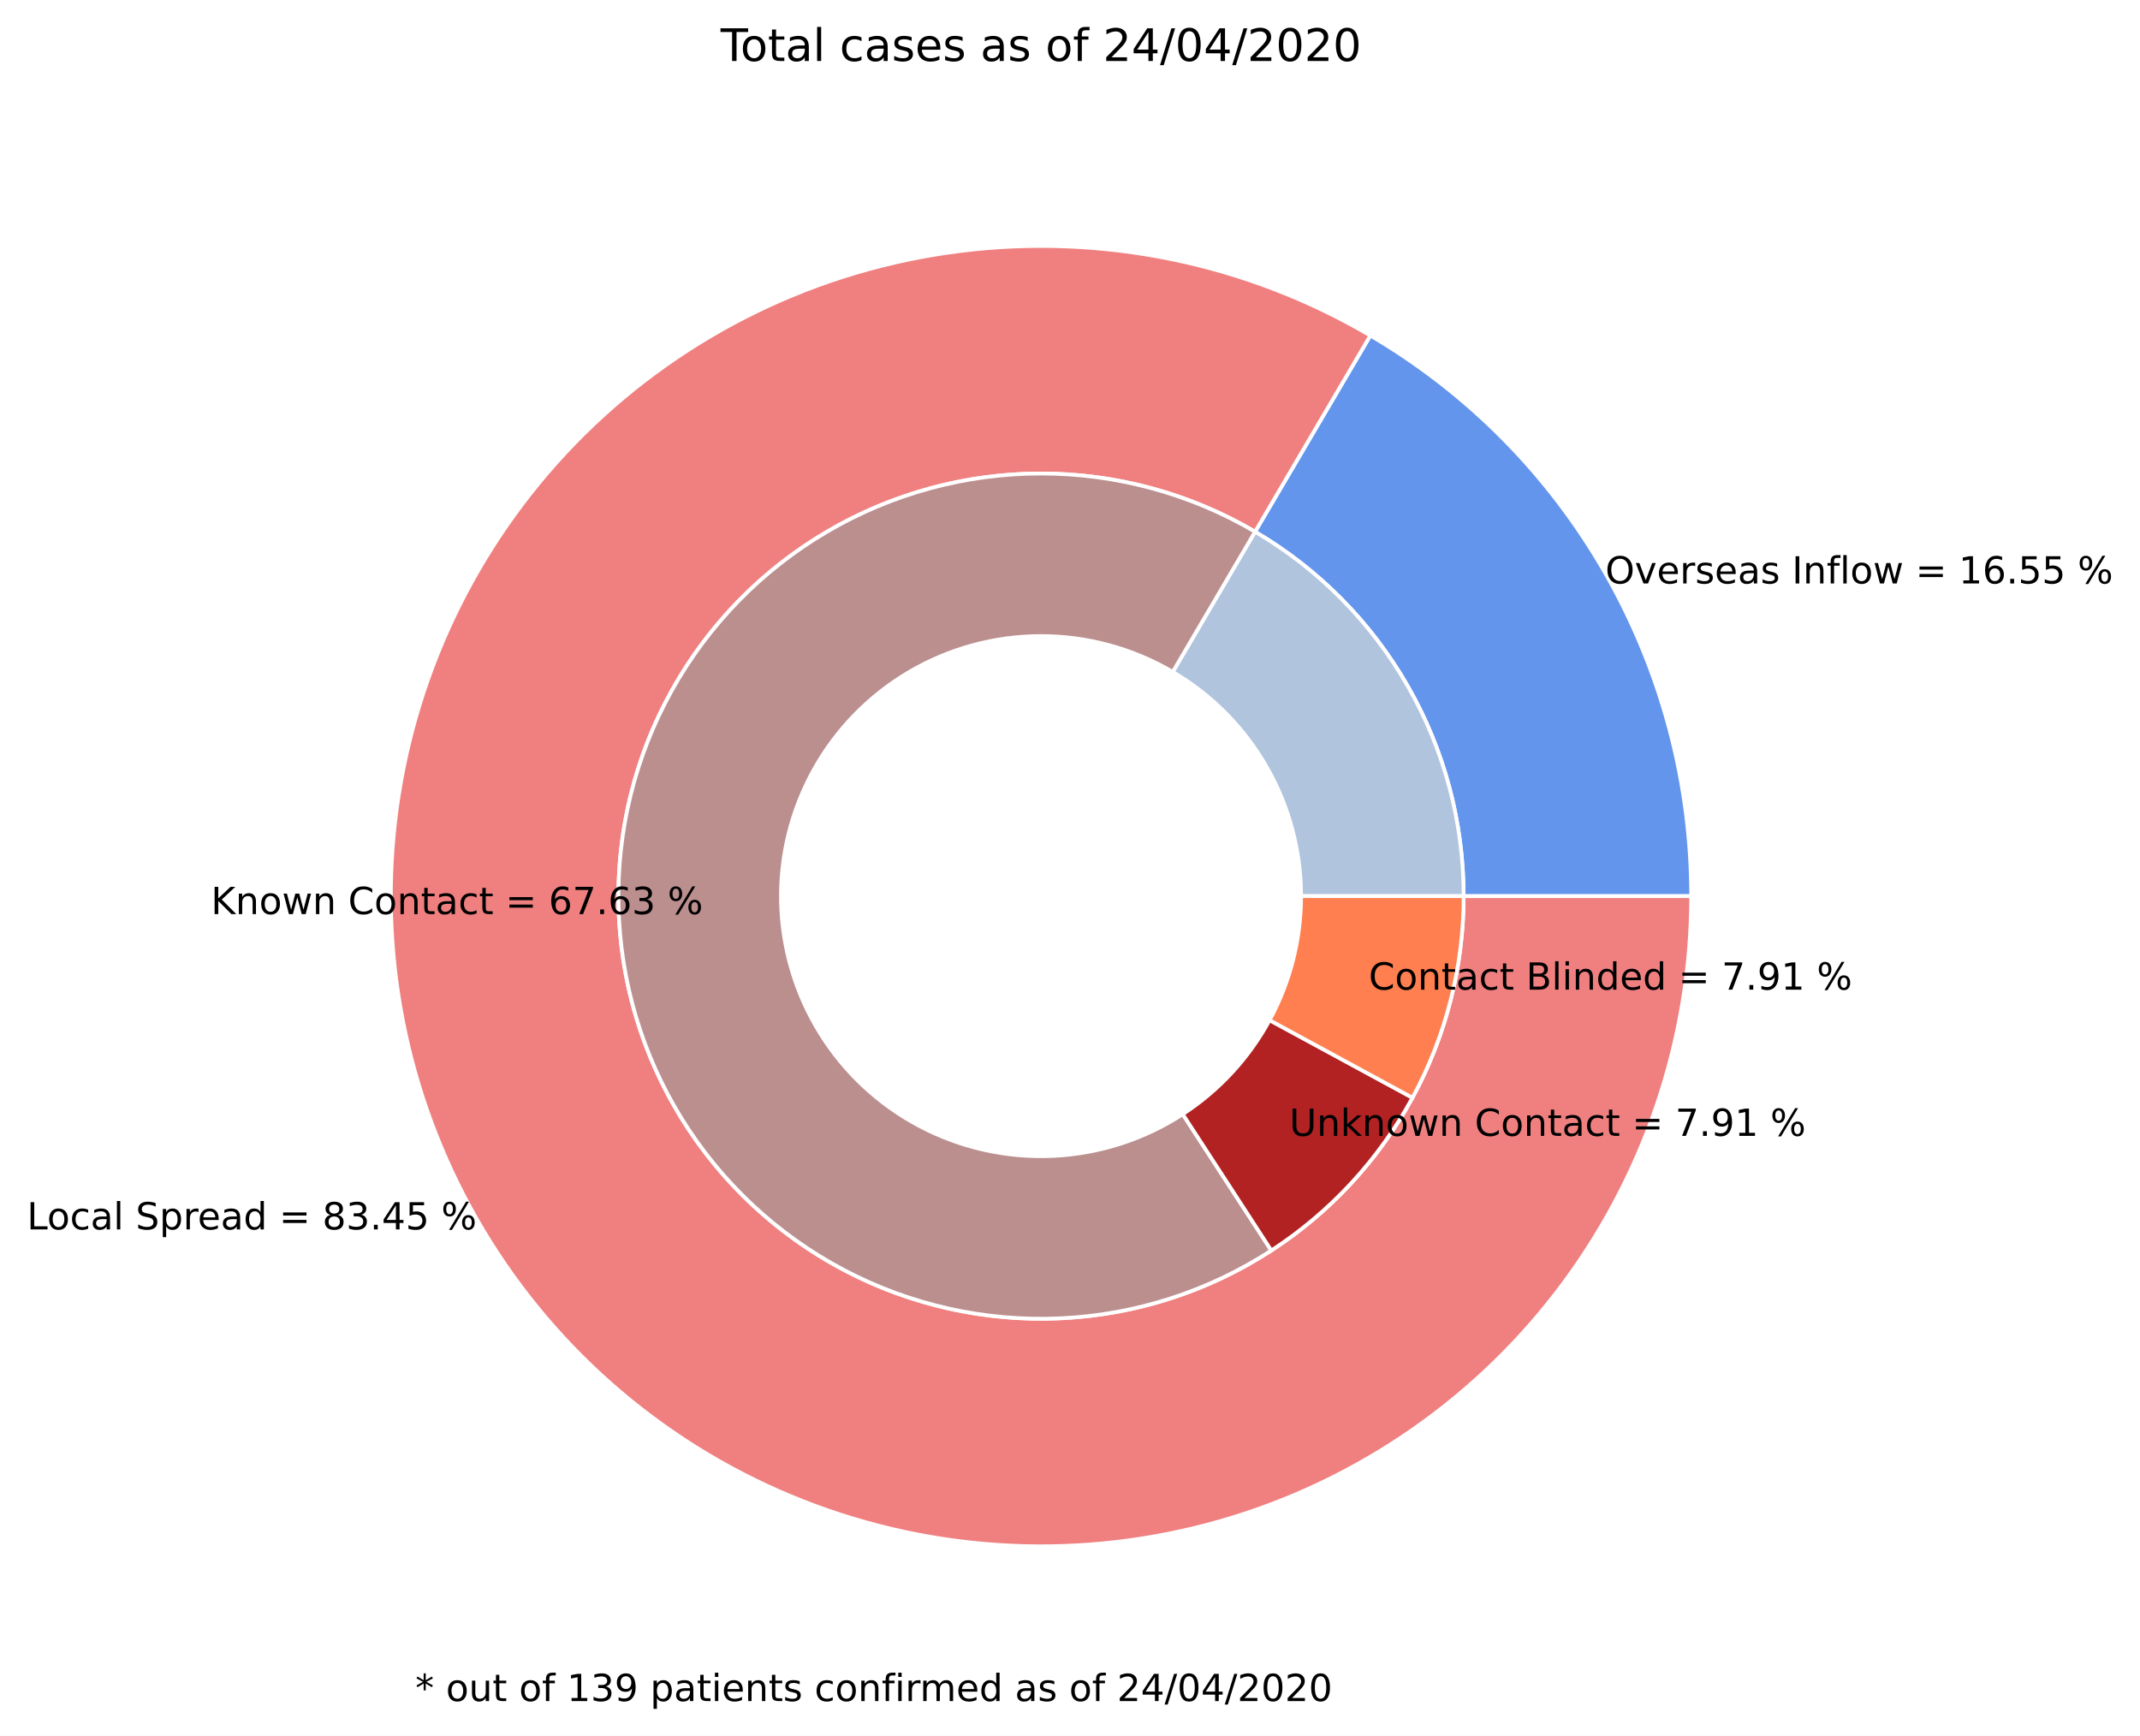
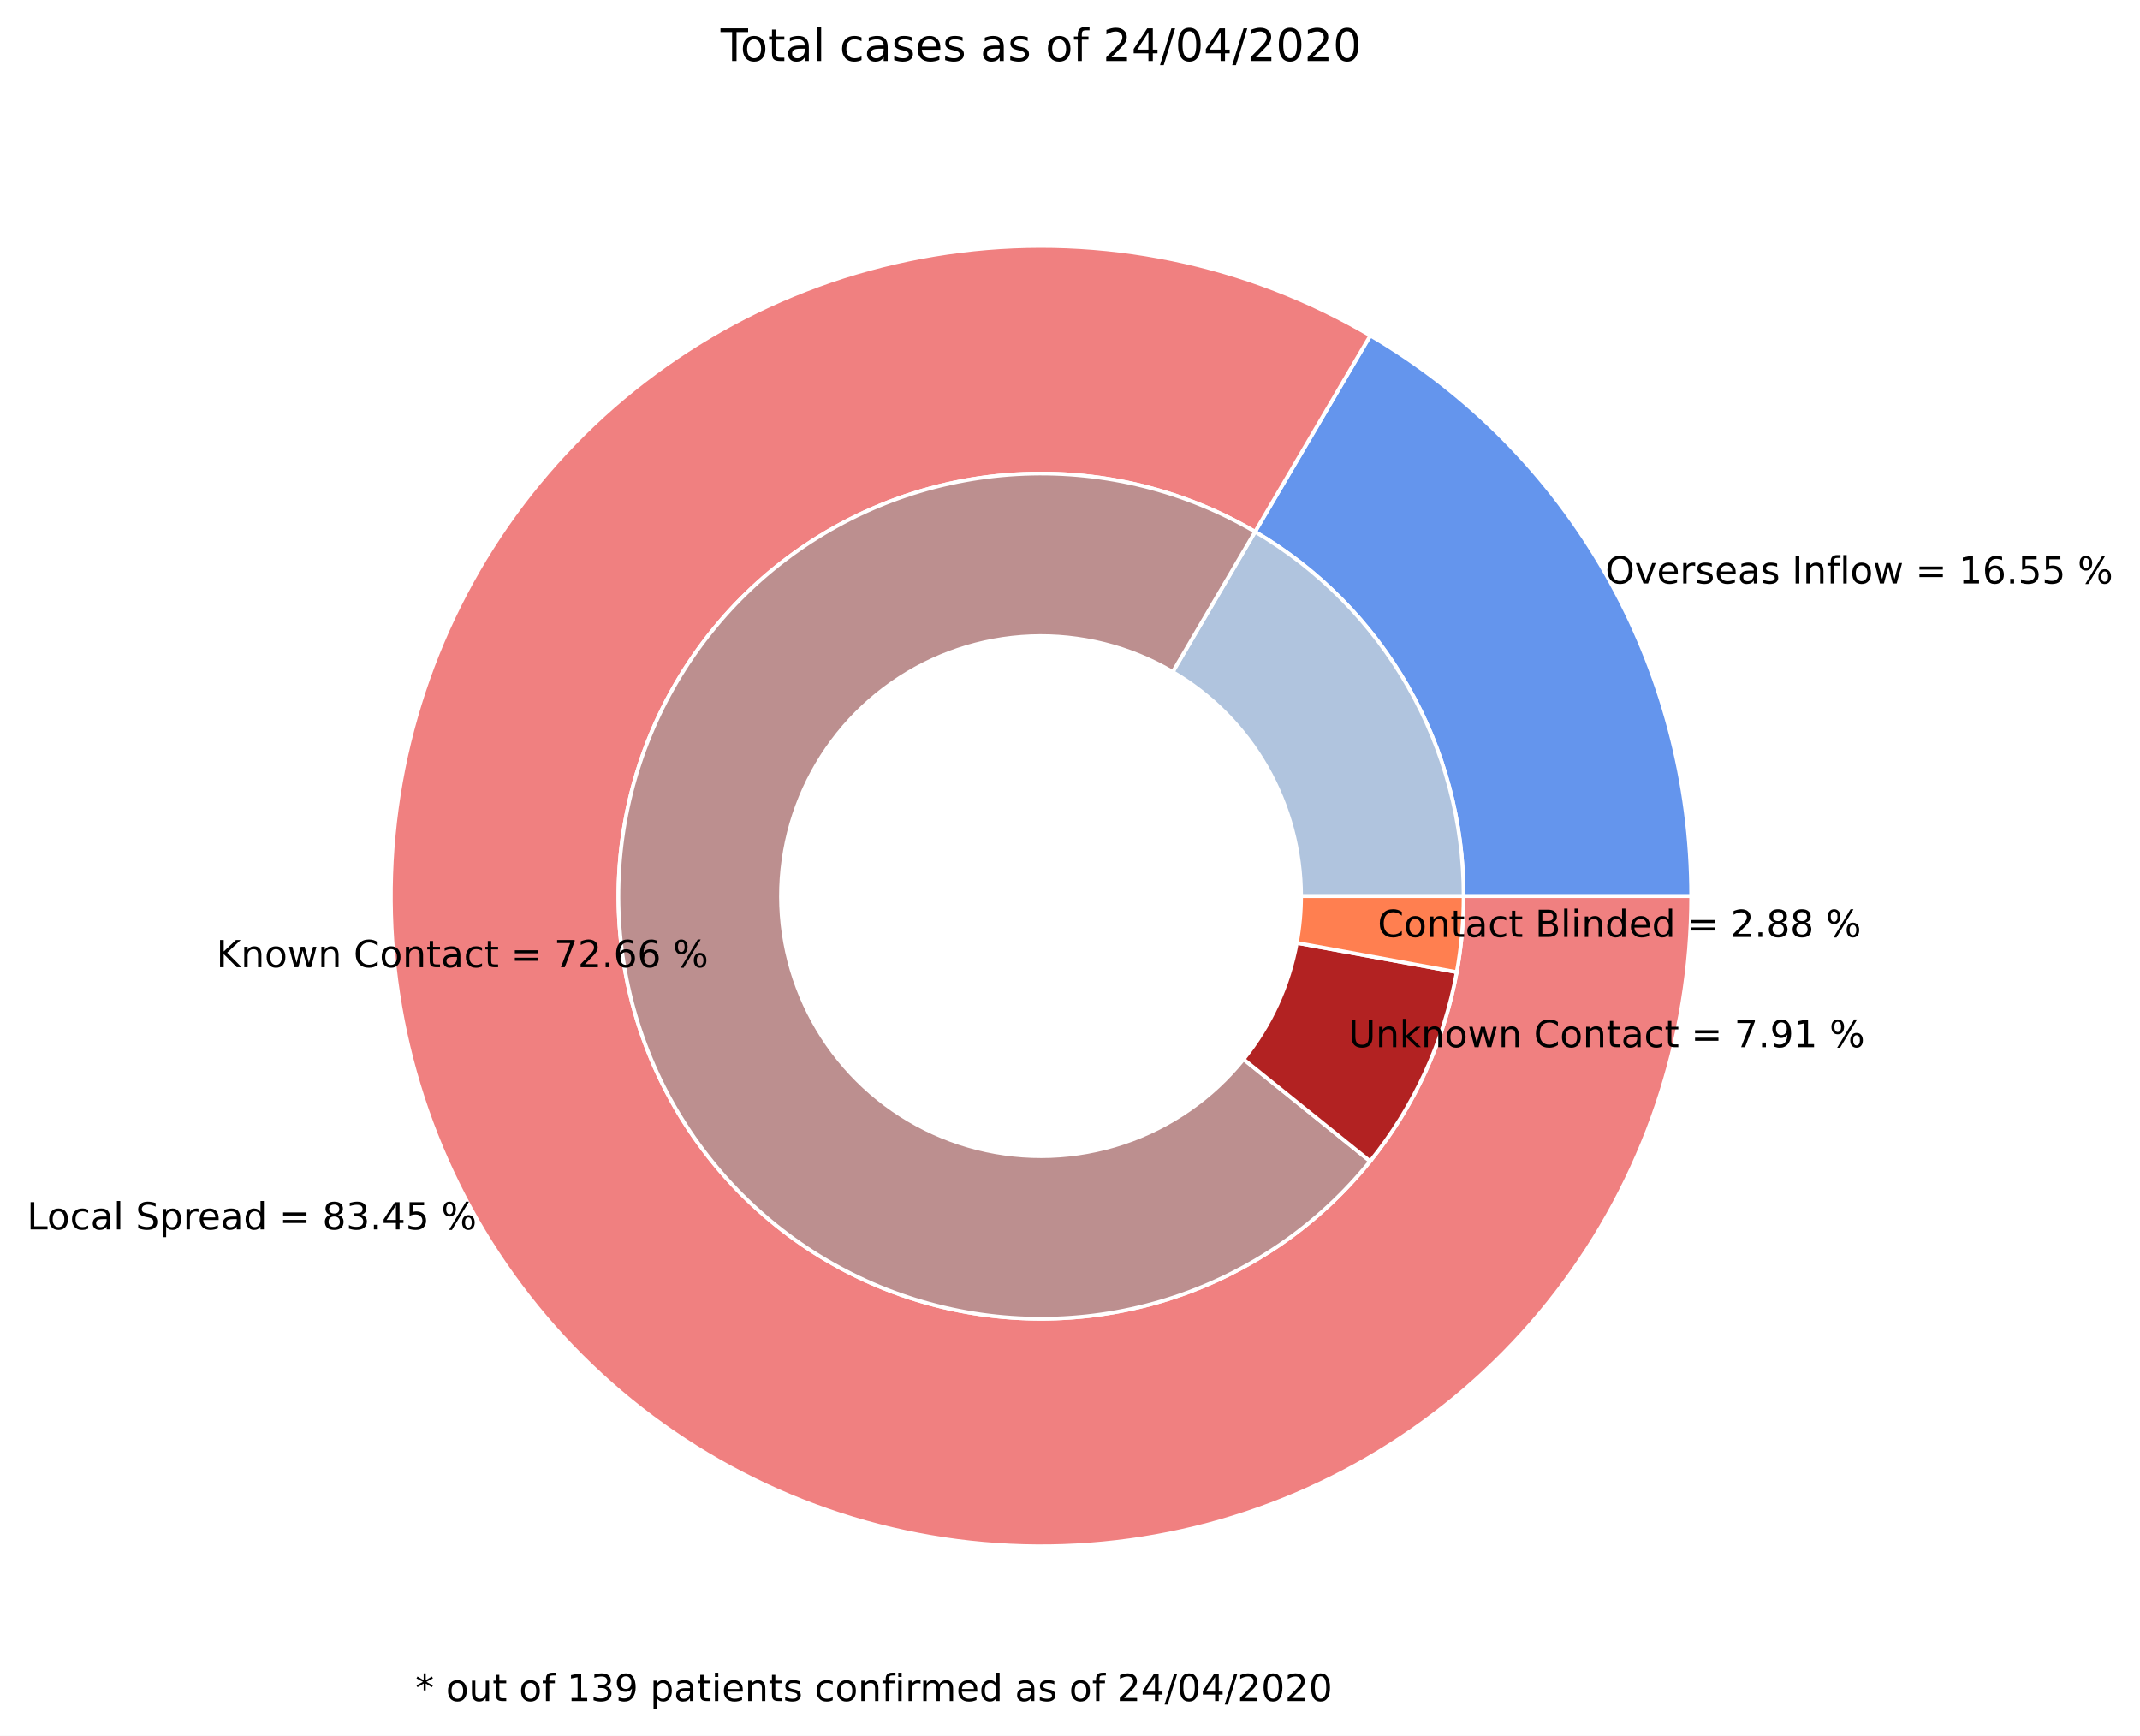
<svg xmlns="http://www.w3.org/2000/svg" xmlns:xlink="http://www.w3.org/1999/xlink" height="464.398pt" version="1.1" viewBox="0 0 572.561 464.398" width="572.561pt">
  <defs>
    <style type="text/css">
*{stroke-linecap:butt;stroke-linejoin:round;}
  </style>
  </defs>
  <g id="figure_1">
    <g id="patch_1">
      <path d="M 0 464.398  L 572.561 464.398  L 572.561 0  L 0 0  z " style="fill:#ffffff;" />
    </g>
    <g id="axes_1">
      <g id="patch_2">
        <path d="M 452.48 239.758  C 452.48 209.448 444.558 179.657 429.502 153.35  C 414.445 127.044 392.771 105.123 366.637 89.771  L 335.799 142.266  C 352.786 152.246 366.874 166.494 376.661 183.593  C 386.447 200.692 391.597 220.056 391.597 239.758  L 452.48 239.758  z " style="fill:#6495ed;stroke:#ffffff;stroke-linejoin:miter;" />
      </g>
      <g id="patch_3">
        <path d="M 366.637 89.771  C 350.215 80.124 332.321 73.24 313.669 69.393  C 295.016 65.545 275.858 64.787 256.96 67.148  C 238.062 69.51 219.68 74.959 202.548 83.277  C 185.415 91.596 169.765 102.672 156.222 116.062  C 142.68 129.453 131.428 144.977 122.916 162.014  C 114.404 179.051 108.748 197.371 106.173 216.241  C 103.598 235.111 104.14 254.277 107.776 272.971  C 111.413 291.666 118.094 309.637 127.555 326.166  C 137.015 342.695 149.126 357.559 163.403 370.163  C 177.68 382.768 193.931 392.942 211.506 400.28  C 229.08 407.618 247.741 412.02 266.742 413.31  C 285.744 414.601 304.828 412.762 323.234 407.867  C 341.639 402.973 359.116 395.089 374.966 384.53  C 390.816 373.972 404.826 360.882 416.434 345.783  C 428.042 330.685 437.092 313.782 443.222 295.751  C 449.352 277.719 452.48 258.803 452.48 239.758  L 391.597 239.758  C 391.597 252.137 389.564 264.433 385.579 276.153  C 381.595 287.874 375.712 298.861 368.167 308.674  C 360.622 318.488 351.516 326.997 341.213 333.86  C 330.91 340.723 319.55 345.848 307.587 349.029  C 295.623 352.211 283.218 353.406 270.867 352.567  C 258.517 351.728 246.387 348.867 234.964 344.097  C 223.54 339.328 212.977 332.714 203.697 324.522  C 194.417 316.329 186.545 306.667 180.395 295.923  C 174.246 285.179 169.903 273.498 167.539 261.347  C 165.176 249.195 164.824 236.738 166.497 224.472  C 168.171 212.206 171.848 200.299 177.38 189.225  C 182.913 178.15 190.227 168.06 199.029 159.356  C 207.832 150.652 218.005 143.453 229.141 138.046  C 240.277 132.638 252.225 129.097 264.509 127.562  C 276.793 126.027 289.245 126.52 301.369 129.02  C 313.493 131.521 325.125 135.996 335.799 142.266  L 366.637 89.771  z " style="fill:#f08080;stroke:#ffffff;stroke-linejoin:miter;" />
      </g>
      <g id="patch_4">
        <path d="M 391.597 239.758  C 391.597 220.056 386.447 200.692 376.661 183.593  C 366.874 166.494 352.786 152.246 335.799 142.266  L 313.771 179.763  C 324.225 185.904 332.895 194.672 338.917 205.195  C 344.94 215.718 348.109 227.634 348.109 239.758  L 391.597 239.758  z " style="fill:#b0c4de;stroke:#ffffff;stroke-linejoin:miter;" />
      </g>
      <g id="patch_5">
-         <path d="M 335.799 142.266  C 318.437 132.068 298.663 126.689 278.528 126.689  C 258.393 126.689 238.619 132.068 221.258 142.266  C 203.896 152.465 189.571 167.118 179.767 184.706  C 169.963 202.293 165.033 222.183 165.488 242.313  C 165.943 262.443 171.767 282.091 182.356 299.217  C 192.944 316.343 207.917 330.334 225.721 339.738  C 243.526 349.142 263.523 353.621 283.637 352.711  C 303.752 351.802 323.263 345.535 340.145 334.562  L 316.446 298.099  C 306.057 304.852 294.05 308.708 281.672 309.268  C 269.294 309.828 256.988 307.071 246.032 301.284  C 235.075 295.497 225.861 286.888 219.345 276.348  C 212.829 265.809 209.245 253.718 208.965 241.331  C 208.685 228.943 211.719 216.702 217.752 205.88  C 223.785 195.057 232.601 186.039 243.285 179.763  C 253.968 173.487 266.137 170.177 278.528 170.177  C 290.919 170.177 303.088 173.487 313.771 179.763  L 335.799 142.266  z " style="fill:#bc8f8f;stroke:#ffffff;stroke-linejoin:miter;" />
+         <path d="M 335.799 142.266  C 317.128 131.299 295.694 125.922 274.057 126.778  C 252.42 127.634 231.478 134.688 213.733 147.097  C 195.987 159.506 182.174 176.755 173.944 196.784  C 165.714 216.813 163.409 238.79 167.303 260.091  C 171.196 281.392 181.129 301.132 195.912 316.954  C 210.696 332.776 229.718 344.022 250.706 349.351  C 271.694 354.679 293.777 353.867 314.318 347.013  C 334.858 340.159 353.004 327.547 366.586 310.683  L 332.718 283.404  C 324.359 293.782 313.193 301.543 300.553 305.761  C 287.912 309.979 274.323 310.478 261.407 307.2  C 248.491 303.921 236.785 297 227.688 287.263  C 218.59 277.527 212.478 265.379 210.082 252.271  C 207.685 239.163 209.104 225.638 214.169 213.312  C 219.233 200.987 227.734 190.372 238.654 182.736  C 249.574 175.1 262.462 170.759 275.777 170.232  C 289.092 169.705 302.282 173.014 313.771 179.763  L 335.799 142.266  z " style="fill:#bc8f8f;stroke:#ffffff;stroke-linejoin:miter;" />
      </g>
      <g id="patch_6">
-         <path d="M 340.145 334.562  C 348.012 329.449 355.212 323.377 361.579 316.486  C 367.945 309.594 373.43 301.937 377.905 293.691  L 339.683 272.948  C 336.929 278.022 333.554 282.734 329.636 286.975  C 325.718 291.216 321.288 294.953 316.446 298.099  L 340.145 334.562  z " style="fill:#b22222;stroke:#ffffff;stroke-linejoin:miter;" />
+         <path d="M 366.586 310.683  C 372.472 303.376 377.424 295.365 381.331 286.834  C 385.237 278.304 388.066 269.32 389.754 260.091  L 346.975 252.271  C 345.936 257.95 344.195 263.479 341.791 268.728  C 339.387 273.978 336.339 278.907 332.718 283.404  L 366.586 310.683  z " style="fill:#b22222;stroke:#ffffff;stroke-linejoin:miter;" />
      </g>
      <g id="patch_7">
-         <path d="M 377.905 293.691  C 382.38 285.445 385.812 276.674 388.12 267.58  C 390.429 258.486 391.597 249.14 391.597 239.758  L 348.109 239.758  C 348.109 245.532 347.39 251.283 345.97 256.879  C 344.549 262.476 342.437 267.873 339.683 272.948  L 377.905 293.691  z " style="fill:#ff7f50;stroke:#ffffff;stroke-linejoin:miter;" />
+         <path d="M 389.754 260.091  C 390.367 256.739 390.827 253.36 391.135 249.966  C 391.443 246.572 391.597 243.166 391.597 239.758  L 348.109 239.758  C 348.109 241.855 348.014 243.951 347.825 246.04  C 347.635 248.129 347.352 250.208 346.975 252.271  L 389.754 260.091  z " style="fill:#ff7f50;stroke:#ffffff;stroke-linejoin:miter;" />
      </g>
      <g id="matplotlib.axis_1" />
      <g id="matplotlib.axis_2" />
      <g id="text_1">
        <defs>
          <path d="M 39.406 66.219  Q 28.656 66.219 22.328 58.203  Q 16.016 50.203 16.016 36.375  Q 16.016 22.609 22.328 14.594  Q 28.656 6.594 39.406 6.594  Q 50.141 6.594 56.422 14.594  Q 62.703 22.609 62.703 36.375  Q 62.703 50.203 56.422 58.203  Q 50.141 66.219 39.406 66.219  z M 39.406 74.219  Q 54.734 74.219 63.906 63.938  Q 73.094 53.656 73.094 36.375  Q 73.094 19.141 63.906 8.859  Q 54.734 -1.422 39.406 -1.422  Q 24.031 -1.422 14.812 8.828  Q 5.609 19.094 5.609 36.375  Q 5.609 53.656 14.812 63.938  Q 24.031 74.219 39.406 74.219  z " id="DejaVuSans-79" />
          <path d="M 2.984 54.688  L 12.5 54.688  L 29.594 8.797  L 46.688 54.688  L 56.203 54.688  L 35.688 0  L 23.484 0  z " id="DejaVuSans-118" />
          <path d="M 56.203 29.594  L 56.203 25.203  L 14.891 25.203  Q 15.484 15.922 20.484 11.062  Q 25.484 6.203 34.422 6.203  Q 39.594 6.203 44.453 7.469  Q 49.312 8.734 54.109 11.281  L 54.109 2.781  Q 49.266 0.734 44.188 -0.344  Q 39.109 -1.422 33.891 -1.422  Q 20.797 -1.422 13.156 6.188  Q 5.516 13.812 5.516 26.812  Q 5.516 40.234 12.766 48.109  Q 20.016 56 32.328 56  Q 43.359 56 49.781 48.891  Q 56.203 41.797 56.203 29.594  z M 47.219 32.234  Q 47.125 39.594 43.094 43.984  Q 39.062 48.391 32.422 48.391  Q 24.906 48.391 20.391 44.141  Q 15.875 39.891 15.188 32.172  z " id="DejaVuSans-101" />
          <path d="M 41.109 46.297  Q 39.594 47.172 37.812 47.578  Q 36.031 48 33.891 48  Q 26.266 48 22.188 43.047  Q 18.109 38.094 18.109 28.812  L 18.109 0  L 9.078 0  L 9.078 54.688  L 18.109 54.688  L 18.109 46.188  Q 20.953 51.172 25.484 53.578  Q 30.031 56 36.531 56  Q 37.453 56 38.578 55.875  Q 39.703 55.766 41.062 55.516  z " id="DejaVuSans-114" />
          <path d="M 44.281 53.078  L 44.281 44.578  Q 40.484 46.531 36.375 47.5  Q 32.281 48.484 27.875 48.484  Q 21.188 48.484 17.844 46.438  Q 14.5 44.391 14.5 40.281  Q 14.5 37.156 16.891 35.375  Q 19.281 33.594 26.516 31.984  L 29.594 31.297  Q 39.156 29.25 43.188 25.516  Q 47.219 21.781 47.219 15.094  Q 47.219 7.469 41.188 3.016  Q 35.156 -1.422 24.609 -1.422  Q 20.219 -1.422 15.453 -0.562  Q 10.688 0.297 5.422 2  L 5.422 11.281  Q 10.406 8.688 15.234 7.391  Q 20.062 6.109 24.812 6.109  Q 31.156 6.109 34.562 8.281  Q 37.984 10.453 37.984 14.406  Q 37.984 18.062 35.516 20.016  Q 33.062 21.969 24.703 23.781  L 21.578 24.516  Q 13.234 26.266 9.516 29.906  Q 5.812 33.547 5.812 39.891  Q 5.812 47.609 11.281 51.797  Q 16.75 56 26.812 56  Q 31.781 56 36.172 55.266  Q 40.578 54.547 44.281 53.078  z " id="DejaVuSans-115" />
          <path d="M 34.281 27.484  Q 23.391 27.484 19.188 25  Q 14.984 22.516 14.984 16.5  Q 14.984 11.719 18.141 8.906  Q 21.297 6.109 26.703 6.109  Q 34.188 6.109 38.703 11.406  Q 43.219 16.703 43.219 25.484  L 43.219 27.484  z M 52.203 31.203  L 52.203 0  L 43.219 0  L 43.219 8.297  Q 40.141 3.328 35.547 0.953  Q 30.953 -1.422 24.312 -1.422  Q 15.922 -1.422 10.953 3.297  Q 6 8.016 6 15.922  Q 6 25.141 12.172 29.828  Q 18.359 34.516 30.609 34.516  L 43.219 34.516  L 43.219 35.406  Q 43.219 41.609 39.141 45  Q 35.062 48.391 27.688 48.391  Q 23 48.391 18.547 47.266  Q 14.109 46.141 10.016 43.891  L 10.016 52.203  Q 14.938 54.109 19.578 55.047  Q 24.219 56 28.609 56  Q 40.484 56 46.344 49.844  Q 52.203 43.703 52.203 31.203  z " id="DejaVuSans-97" />
          <path id="DejaVuSans-32" />
          <path d="M 9.812 72.906  L 19.672 72.906  L 19.672 0  L 9.812 0  z " id="DejaVuSans-73" />
          <path d="M 54.891 33.016  L 54.891 0  L 45.906 0  L 45.906 32.719  Q 45.906 40.484 42.875 44.328  Q 39.844 48.188 33.797 48.188  Q 26.516 48.188 22.312 43.547  Q 18.109 38.922 18.109 30.906  L 18.109 0  L 9.078 0  L 9.078 54.688  L 18.109 54.688  L 18.109 46.188  Q 21.344 51.125 25.703 53.562  Q 30.078 56 35.797 56  Q 45.219 56 50.047 50.172  Q 54.891 44.344 54.891 33.016  z " id="DejaVuSans-110" />
          <path d="M 37.109 75.984  L 37.109 68.5  L 28.516 68.5  Q 23.688 68.5 21.797 66.547  Q 19.922 64.594 19.922 59.516  L 19.922 54.688  L 34.719 54.688  L 34.719 47.703  L 19.922 47.703  L 19.922 0  L 10.891 0  L 10.891 47.703  L 2.297 47.703  L 2.297 54.688  L 10.891 54.688  L 10.891 58.5  Q 10.891 67.625 15.141 71.797  Q 19.391 75.984 28.609 75.984  z " id="DejaVuSans-102" />
          <path d="M 9.422 75.984  L 18.406 75.984  L 18.406 0  L 9.422 0  z " id="DejaVuSans-108" />
          <path d="M 30.609 48.391  Q 23.391 48.391 19.188 42.75  Q 14.984 37.109 14.984 27.297  Q 14.984 17.484 19.156 11.844  Q 23.344 6.203 30.609 6.203  Q 37.797 6.203 41.984 11.859  Q 46.188 17.531 46.188 27.297  Q 46.188 37.016 41.984 42.703  Q 37.797 48.391 30.609 48.391  z M 30.609 56  Q 42.328 56 49.016 48.375  Q 55.719 40.766 55.719 27.297  Q 55.719 13.875 49.016 6.219  Q 42.328 -1.422 30.609 -1.422  Q 18.844 -1.422 12.172 6.219  Q 5.516 13.875 5.516 27.297  Q 5.516 40.766 12.172 48.375  Q 18.844 56 30.609 56  z " id="DejaVuSans-111" />
          <path d="M 4.203 54.688  L 13.188 54.688  L 24.422 12.016  L 35.594 54.688  L 46.188 54.688  L 57.422 12.016  L 68.609 54.688  L 77.594 54.688  L 63.281 0  L 52.688 0  L 40.922 44.828  L 29.109 0  L 18.5 0  z " id="DejaVuSans-119" />
          <path d="M 10.594 45.406  L 73.188 45.406  L 73.188 37.203  L 10.594 37.203  z M 10.594 25.484  L 73.188 25.484  L 73.188 17.188  L 10.594 17.188  z " id="DejaVuSans-61" />
          <path d="M 12.406 8.297  L 28.516 8.297  L 28.516 63.922  L 10.984 60.406  L 10.984 69.391  L 28.422 72.906  L 38.281 72.906  L 38.281 8.297  L 54.391 8.297  L 54.391 0  L 12.406 0  z " id="DejaVuSans-49" />
          <path d="M 33.016 40.375  Q 26.375 40.375 22.484 35.828  Q 18.609 31.297 18.609 23.391  Q 18.609 15.531 22.484 10.953  Q 26.375 6.391 33.016 6.391  Q 39.656 6.391 43.531 10.953  Q 47.406 15.531 47.406 23.391  Q 47.406 31.297 43.531 35.828  Q 39.656 40.375 33.016 40.375  z M 52.594 71.297  L 52.594 62.312  Q 48.875 64.062 45.094 64.984  Q 41.312 65.922 37.594 65.922  Q 27.828 65.922 22.672 59.328  Q 17.531 52.734 16.797 39.406  Q 19.672 43.656 24.016 45.922  Q 28.375 48.188 33.594 48.188  Q 44.578 48.188 50.953 41.516  Q 57.328 34.859 57.328 23.391  Q 57.328 12.156 50.688 5.359  Q 44.047 -1.422 33.016 -1.422  Q 20.359 -1.422 13.672 8.266  Q 6.984 17.969 6.984 36.375  Q 6.984 53.656 15.188 63.938  Q 23.391 74.219 37.203 74.219  Q 40.922 74.219 44.703 73.484  Q 48.484 72.75 52.594 71.297  z " id="DejaVuSans-54" />
          <path d="M 10.688 12.406  L 21 12.406  L 21 0  L 10.688 0  z " id="DejaVuSans-46" />
          <path d="M 10.797 72.906  L 49.516 72.906  L 49.516 64.594  L 19.828 64.594  L 19.828 46.734  Q 21.969 47.469 24.109 47.828  Q 26.266 48.188 28.422 48.188  Q 40.625 48.188 47.75 41.5  Q 54.891 34.812 54.891 23.391  Q 54.891 11.625 47.562 5.094  Q 40.234 -1.422 26.906 -1.422  Q 22.312 -1.422 17.547 -0.641  Q 12.797 0.141 7.719 1.703  L 7.719 11.625  Q 12.109 9.234 16.797 8.062  Q 21.484 6.891 26.703 6.891  Q 35.156 6.891 40.078 11.328  Q 45.016 15.766 45.016 23.391  Q 45.016 31 40.078 35.438  Q 35.156 39.891 26.703 39.891  Q 22.75 39.891 18.812 39.016  Q 14.891 38.141 10.797 36.281  z " id="DejaVuSans-53" />
          <path d="M 72.703 32.078  Q 68.453 32.078 66.031 28.469  Q 63.625 24.859 63.625 18.406  Q 63.625 12.062 66.031 8.422  Q 68.453 4.781 72.703 4.781  Q 76.859 4.781 79.266 8.422  Q 81.688 12.062 81.688 18.406  Q 81.688 24.812 79.266 28.438  Q 76.859 32.078 72.703 32.078  z M 72.703 38.281  Q 80.422 38.281 84.953 32.906  Q 89.5 27.547 89.5 18.406  Q 89.5 9.281 84.938 3.922  Q 80.375 -1.422 72.703 -1.422  Q 64.891 -1.422 60.344 3.922  Q 55.812 9.281 55.812 18.406  Q 55.812 27.594 60.375 32.938  Q 64.938 38.281 72.703 38.281  z M 22.312 68.016  Q 18.109 68.016 15.688 64.375  Q 13.281 60.75 13.281 54.391  Q 13.281 47.953 15.672 44.328  Q 18.062 40.719 22.312 40.719  Q 26.562 40.719 28.969 44.328  Q 31.391 47.953 31.391 54.391  Q 31.391 60.688 28.953 64.344  Q 26.516 68.016 22.312 68.016  z M 66.406 74.219  L 74.219 74.219  L 28.609 -1.422  L 20.797 -1.422  z M 22.312 74.219  Q 30.031 74.219 34.609 68.875  Q 39.203 63.531 39.203 54.391  Q 39.203 45.172 34.641 39.844  Q 30.078 34.516 22.312 34.516  Q 14.547 34.516 10.031 39.859  Q 5.516 45.219 5.516 54.391  Q 5.516 63.484 10.047 68.844  Q 14.594 74.219 22.312 74.219  z " id="DejaVuSans-37" />
        </defs>
        <g transform="translate(429.5015 156.1096)scale(0.1 -0.1)">
          <use xlink:href="#DejaVuSans-79" />
          <use x="78.711" xlink:href="#DejaVuSans-118" />
          <use x="137.891" xlink:href="#DejaVuSans-101" />
          <use x="199.414" xlink:href="#DejaVuSans-114" />
          <use x="240.527" xlink:href="#DejaVuSans-115" />
          <use x="292.627" xlink:href="#DejaVuSans-101" />
          <use x="354.15" xlink:href="#DejaVuSans-97" />
          <use x="415.43" xlink:href="#DejaVuSans-115" />
          <use x="467.529" xlink:href="#DejaVuSans-32" />
          <use x="499.316" xlink:href="#DejaVuSans-73" />
          <use x="528.809" xlink:href="#DejaVuSans-110" />
          <use x="592.188" xlink:href="#DejaVuSans-102" />
          <use x="627.393" xlink:href="#DejaVuSans-108" />
          <use x="655.176" xlink:href="#DejaVuSans-111" />
          <use x="716.357" xlink:href="#DejaVuSans-119" />
          <use x="798.145" xlink:href="#DejaVuSans-32" />
          <use x="829.932" xlink:href="#DejaVuSans-61" />
          <use x="913.721" xlink:href="#DejaVuSans-32" />
          <use x="945.508" xlink:href="#DejaVuSans-49" />
          <use x="1009.131" xlink:href="#DejaVuSans-54" />
          <use x="1072.754" xlink:href="#DejaVuSans-46" />
          <use x="1104.541" xlink:href="#DejaVuSans-53" />
          <use x="1168.164" xlink:href="#DejaVuSans-53" />
          <use x="1231.787" xlink:href="#DejaVuSans-32" />
          <use x="1263.574" xlink:href="#DejaVuSans-37" />
        </g>
      </g>
      <g id="text_2">
        <defs>
          <path d="M 9.812 72.906  L 19.672 72.906  L 19.672 8.297  L 55.172 8.297  L 55.172 0  L 9.812 0  z " id="DejaVuSans-76" />
          <path d="M 48.781 52.594  L 48.781 44.188  Q 44.969 46.297 41.141 47.344  Q 37.312 48.391 33.406 48.391  Q 24.656 48.391 19.812 42.844  Q 14.984 37.312 14.984 27.297  Q 14.984 17.281 19.812 11.734  Q 24.656 6.203 33.406 6.203  Q 37.312 6.203 41.141 7.25  Q 44.969 8.297 48.781 10.406  L 48.781 2.094  Q 45.016 0.344 40.984 -0.531  Q 36.969 -1.422 32.422 -1.422  Q 20.062 -1.422 12.781 6.344  Q 5.516 14.109 5.516 27.297  Q 5.516 40.672 12.859 48.328  Q 20.219 56 33.016 56  Q 37.156 56 41.109 55.141  Q 45.062 54.297 48.781 52.594  z " id="DejaVuSans-99" />
          <path d="M 53.516 70.516  L 53.516 60.891  Q 47.906 63.578 42.922 64.891  Q 37.938 66.219 33.297 66.219  Q 25.25 66.219 20.875 63.094  Q 16.5 59.969 16.5 54.203  Q 16.5 49.359 19.406 46.891  Q 22.312 44.438 30.422 42.922  L 36.375 41.703  Q 47.406 39.594 52.656 34.297  Q 57.906 29 57.906 20.125  Q 57.906 9.516 50.797 4.047  Q 43.703 -1.422 29.984 -1.422  Q 24.812 -1.422 18.969 -0.25  Q 13.141 0.922 6.891 3.219  L 6.891 13.375  Q 12.891 10.016 18.656 8.297  Q 24.422 6.594 29.984 6.594  Q 38.422 6.594 43.016 9.906  Q 47.609 13.234 47.609 19.391  Q 47.609 24.75 44.312 27.781  Q 41.016 30.812 33.5 32.328  L 27.484 33.5  Q 16.453 35.688 11.516 40.375  Q 6.594 45.062 6.594 53.422  Q 6.594 63.094 13.406 68.656  Q 20.219 74.219 32.172 74.219  Q 37.312 74.219 42.625 73.281  Q 47.953 72.359 53.516 70.516  z " id="DejaVuSans-83" />
          <path d="M 18.109 8.203  L 18.109 -20.797  L 9.078 -20.797  L 9.078 54.688  L 18.109 54.688  L 18.109 46.391  Q 20.953 51.266 25.266 53.625  Q 29.594 56 35.594 56  Q 45.562 56 51.781 48.094  Q 58.016 40.188 58.016 27.297  Q 58.016 14.406 51.781 6.484  Q 45.562 -1.422 35.594 -1.422  Q 29.594 -1.422 25.266 0.953  Q 20.953 3.328 18.109 8.203  z M 48.688 27.297  Q 48.688 37.203 44.609 42.844  Q 40.531 48.484 33.406 48.484  Q 26.266 48.484 22.188 42.844  Q 18.109 37.203 18.109 27.297  Q 18.109 17.391 22.188 11.75  Q 26.266 6.109 33.406 6.109  Q 40.531 6.109 44.609 11.75  Q 48.688 17.391 48.688 27.297  z " id="DejaVuSans-112" />
          <path d="M 45.406 46.391  L 45.406 75.984  L 54.391 75.984  L 54.391 0  L 45.406 0  L 45.406 8.203  Q 42.578 3.328 38.25 0.953  Q 33.938 -1.422 27.875 -1.422  Q 17.969 -1.422 11.734 6.484  Q 5.516 14.406 5.516 27.297  Q 5.516 40.188 11.734 48.094  Q 17.969 56 27.875 56  Q 33.938 56 38.25 53.625  Q 42.578 51.266 45.406 46.391  z M 14.797 27.297  Q 14.797 17.391 18.875 11.75  Q 22.953 6.109 30.078 6.109  Q 37.203 6.109 41.297 11.75  Q 45.406 17.391 45.406 27.297  Q 45.406 37.203 41.297 42.844  Q 37.203 48.484 30.078 48.484  Q 22.953 48.484 18.875 42.844  Q 14.797 37.203 14.797 27.297  z " id="DejaVuSans-100" />
          <path d="M 31.781 34.625  Q 24.75 34.625 20.719 30.859  Q 16.703 27.094 16.703 20.516  Q 16.703 13.922 20.719 10.156  Q 24.75 6.391 31.781 6.391  Q 38.812 6.391 42.859 10.172  Q 46.922 13.969 46.922 20.516  Q 46.922 27.094 42.891 30.859  Q 38.875 34.625 31.781 34.625  z M 21.922 38.812  Q 15.578 40.375 12.031 44.719  Q 8.5 49.078 8.5 55.328  Q 8.5 64.062 14.719 69.141  Q 20.953 74.219 31.781 74.219  Q 42.672 74.219 48.875 69.141  Q 55.078 64.062 55.078 55.328  Q 55.078 49.078 51.531 44.719  Q 48 40.375 41.703 38.812  Q 48.828 37.156 52.797 32.312  Q 56.781 27.484 56.781 20.516  Q 56.781 9.906 50.312 4.234  Q 43.844 -1.422 31.781 -1.422  Q 19.734 -1.422 13.25 4.234  Q 6.781 9.906 6.781 20.516  Q 6.781 27.484 10.781 32.312  Q 14.797 37.156 21.922 38.812  z M 18.312 54.391  Q 18.312 48.734 21.844 45.562  Q 25.391 42.391 31.781 42.391  Q 38.141 42.391 41.719 45.562  Q 45.312 48.734 45.312 54.391  Q 45.312 60.062 41.719 63.234  Q 38.141 66.406 31.781 66.406  Q 25.391 66.406 21.844 63.234  Q 18.312 60.062 18.312 54.391  z " id="DejaVuSans-56" />
          <path d="M 40.578 39.312  Q 47.656 37.797 51.625 33  Q 55.609 28.219 55.609 21.188  Q 55.609 10.406 48.188 4.484  Q 40.766 -1.422 27.094 -1.422  Q 22.516 -1.422 17.656 -0.516  Q 12.797 0.391 7.625 2.203  L 7.625 11.719  Q 11.719 9.328 16.594 8.109  Q 21.484 6.891 26.812 6.891  Q 36.078 6.891 40.938 10.547  Q 45.797 14.203 45.797 21.188  Q 45.797 27.641 41.281 31.266  Q 36.766 34.906 28.719 34.906  L 20.219 34.906  L 20.219 43.016  L 29.109 43.016  Q 36.375 43.016 40.234 45.922  Q 44.094 48.828 44.094 54.297  Q 44.094 59.906 40.109 62.906  Q 36.141 65.922 28.719 65.922  Q 24.656 65.922 20.016 65.031  Q 15.375 64.156 9.812 62.312  L 9.812 71.094  Q 15.438 72.656 20.344 73.438  Q 25.25 74.219 29.594 74.219  Q 40.828 74.219 47.359 69.109  Q 53.906 64.016 53.906 55.328  Q 53.906 49.266 50.438 45.094  Q 46.969 40.922 40.578 39.312  z " id="DejaVuSans-51" />
          <path d="M 37.797 64.312  L 12.891 25.391  L 37.797 25.391  z M 35.203 72.906  L 47.609 72.906  L 47.609 25.391  L 58.016 25.391  L 58.016 17.188  L 47.609 17.188  L 47.609 0  L 37.797 0  L 37.797 17.188  L 4.891 17.188  L 4.891 26.703  z " id="DejaVuSans-52" />
        </defs>
        <g transform="translate(7.2 328.9254)scale(0.1 -0.1)">
          <use xlink:href="#DejaVuSans-76" />
          <use x="53.963" xlink:href="#DejaVuSans-111" />
          <use x="115.145" xlink:href="#DejaVuSans-99" />
          <use x="170.125" xlink:href="#DejaVuSans-97" />
          <use x="231.404" xlink:href="#DejaVuSans-108" />
          <use x="259.188" xlink:href="#DejaVuSans-32" />
          <use x="290.975" xlink:href="#DejaVuSans-83" />
          <use x="354.451" xlink:href="#DejaVuSans-112" />
          <use x="417.928" xlink:href="#DejaVuSans-114" />
          <use x="456.791" xlink:href="#DejaVuSans-101" />
          <use x="518.314" xlink:href="#DejaVuSans-97" />
          <use x="579.594" xlink:href="#DejaVuSans-100" />
          <use x="643.07" xlink:href="#DejaVuSans-32" />
          <use x="674.857" xlink:href="#DejaVuSans-61" />
          <use x="758.646" xlink:href="#DejaVuSans-32" />
          <use x="790.434" xlink:href="#DejaVuSans-56" />
          <use x="854.057" xlink:href="#DejaVuSans-51" />
          <use x="917.68" xlink:href="#DejaVuSans-46" />
          <use x="949.467" xlink:href="#DejaVuSans-52" />
          <use x="1013.09" xlink:href="#DejaVuSans-53" />
          <use x="1076.713" xlink:href="#DejaVuSans-32" />
          <use x="1108.5" xlink:href="#DejaVuSans-37" />
        </g>
      </g>
      <g id="text_3">
        <g transform="translate(357.0343 197.5854)scale(0.1 -0.1)">
          <use xlink:href="#DejaVuSans-32" />
        </g>
      </g>
      <g id="text_4">
        <defs>
          <path d="M 9.812 72.906  L 19.672 72.906  L 19.672 42.094  L 52.391 72.906  L 65.094 72.906  L 28.906 38.922  L 67.672 0  L 54.688 0  L 19.672 35.109  L 19.672 0  L 9.812 0  z " id="DejaVuSans-75" />
          <path d="M 64.406 67.281  L 64.406 56.891  Q 59.422 61.531 53.781 63.812  Q 48.141 66.109 41.797 66.109  Q 29.297 66.109 22.656 58.469  Q 16.016 50.828 16.016 36.375  Q 16.016 21.969 22.656 14.328  Q 29.297 6.688 41.797 6.688  Q 48.141 6.688 53.781 8.984  Q 59.422 11.281 64.406 15.922  L 64.406 5.609  Q 59.234 2.094 53.438 0.328  Q 47.656 -1.422 41.219 -1.422  Q 24.656 -1.422 15.125 8.703  Q 5.609 18.844 5.609 36.375  Q 5.609 53.953 15.125 64.078  Q 24.656 74.219 41.219 74.219  Q 47.75 74.219 53.531 72.484  Q 59.328 70.75 64.406 67.281  z " id="DejaVuSans-67" />
          <path d="M 18.312 70.219  L 18.312 54.688  L 36.812 54.688  L 36.812 47.703  L 18.312 47.703  L 18.312 18.016  Q 18.312 11.328 20.141 9.422  Q 21.969 7.516 27.594 7.516  L 36.812 7.516  L 36.812 0  L 27.594 0  Q 17.188 0 13.234 3.875  Q 9.281 7.766 9.281 18.016  L 9.281 47.703  L 2.688 47.703  L 2.688 54.688  L 9.281 54.688  L 9.281 70.219  z " id="DejaVuSans-116" />
          <path d="M 8.203 72.906  L 55.078 72.906  L 55.078 68.703  L 28.609 0  L 18.312 0  L 43.219 64.594  L 8.203 64.594  z " id="DejaVuSans-55" />
-         </defs>
-         <g transform="translate(56.43835 244.5617)scale(0.1 -0.1)">
+           <path d="M 19.188 8.297  L 53.609 8.297  L 53.609 0  L 7.328 0  L 7.328 8.297  Q 12.938 14.109 22.625 23.891  Q 32.328 33.688 34.812 36.531  Q 39.547 41.844 41.422 45.531  Q 43.312 49.219 43.312 52.781  Q 43.312 58.594 39.234 62.25  Q 35.156 65.922 28.609 65.922  Q 23.969 65.922 18.812 64.312  Q 13.672 62.703 7.812 59.422  L 7.812 69.391  Q 13.766 71.781 18.938 73  Q 24.125 74.219 28.422 74.219  Q 39.75 74.219 46.484 68.547  Q 53.219 62.891 53.219 53.422  Q 53.219 48.922 51.531 44.891  Q 49.859 40.875 45.406 35.406  Q 44.188 33.984 37.641 27.219  Q 31.109 20.453 19.188 8.297  z " id="DejaVuSans-50" />
+         </defs>
+         <g transform="translate(57.88983 258.7838)scale(0.1 -0.1)">
          <use xlink:href="#DejaVuSans-75" />
          <use x="65.576" xlink:href="#DejaVuSans-110" />
          <use x="128.955" xlink:href="#DejaVuSans-111" />
          <use x="190.137" xlink:href="#DejaVuSans-119" />
          <use x="271.924" xlink:href="#DejaVuSans-110" />
          <use x="335.303" xlink:href="#DejaVuSans-32" />
          <use x="367.09" xlink:href="#DejaVuSans-67" />
          <use x="436.914" xlink:href="#DejaVuSans-111" />
          <use x="498.096" xlink:href="#DejaVuSans-110" />
          <use x="561.475" xlink:href="#DejaVuSans-116" />
          <use x="600.684" xlink:href="#DejaVuSans-97" />
          <use x="661.963" xlink:href="#DejaVuSans-99" />
          <use x="716.943" xlink:href="#DejaVuSans-116" />
          <use x="756.152" xlink:href="#DejaVuSans-32" />
          <use x="787.939" xlink:href="#DejaVuSans-61" />
          <use x="871.729" xlink:href="#DejaVuSans-32" />
-           <use x="903.516" xlink:href="#DejaVuSans-54" />
-           <use x="967.139" xlink:href="#DejaVuSans-55" />
+           <use x="903.516" xlink:href="#DejaVuSans-55" />
+           <use x="967.139" xlink:href="#DejaVuSans-50" />
          <use x="1030.762" xlink:href="#DejaVuSans-46" />
          <use x="1062.549" xlink:href="#DejaVuSans-54" />
-           <use x="1126.172" xlink:href="#DejaVuSans-51" />
+           <use x="1126.172" xlink:href="#DejaVuSans-54" />
          <use x="1189.795" xlink:href="#DejaVuSans-32" />
          <use x="1221.582" xlink:href="#DejaVuSans-37" />
        </g>
      </g>
      <g id="text_5">
        <defs>
          <path d="M 8.688 72.906  L 18.609 72.906  L 18.609 28.609  Q 18.609 16.891 22.844 11.734  Q 27.094 6.594 36.625 6.594  Q 46.094 6.594 50.344 11.734  Q 54.594 16.891 54.594 28.609  L 54.594 72.906  L 64.5 72.906  L 64.5 27.391  Q 64.5 13.141 57.438 5.859  Q 50.391 -1.422 36.625 -1.422  Q 22.797 -1.422 15.734 5.859  Q 8.688 13.141 8.688 27.391  z " id="DejaVuSans-85" />
          <path d="M 9.078 75.984  L 18.109 75.984  L 18.109 31.109  L 44.922 54.688  L 56.391 54.688  L 27.391 29.109  L 57.625 0  L 45.906 0  L 18.109 26.703  L 18.109 0  L 9.078 0  z " id="DejaVuSans-107" />
          <path d="M 10.984 1.516  L 10.984 10.5  Q 14.703 8.734 18.5 7.812  Q 22.312 6.891 25.984 6.891  Q 35.75 6.891 40.891 13.453  Q 46.047 20.016 46.781 33.406  Q 43.953 29.203 39.594 26.953  Q 35.25 24.703 29.984 24.703  Q 19.047 24.703 12.672 31.312  Q 6.297 37.938 6.297 49.422  Q 6.297 60.641 12.938 67.422  Q 19.578 74.219 30.609 74.219  Q 43.266 74.219 49.922 64.516  Q 56.594 54.828 56.594 36.375  Q 56.594 19.141 48.406 8.859  Q 40.234 -1.422 26.422 -1.422  Q 22.703 -1.422 18.891 -0.688  Q 15.094 0.047 10.984 1.516  z M 30.609 32.422  Q 37.25 32.422 41.125 36.953  Q 45.016 41.5 45.016 49.422  Q 45.016 57.281 41.125 61.844  Q 37.25 66.406 30.609 66.406  Q 23.969 66.406 20.094 61.844  Q 16.219 57.281 16.219 49.422  Q 16.219 41.5 20.094 36.953  Q 23.969 32.422 30.609 32.422  z " id="DejaVuSans-57" />
        </defs>
-         <g transform="translate(344.9686 303.8997)scale(0.1 -0.1)">
+         <g transform="translate(360.7703 280.1784)scale(0.1 -0.1)">
          <use xlink:href="#DejaVuSans-85" />
          <use x="73.193" xlink:href="#DejaVuSans-110" />
          <use x="136.572" xlink:href="#DejaVuSans-107" />
          <use x="194.482" xlink:href="#DejaVuSans-110" />
          <use x="257.861" xlink:href="#DejaVuSans-111" />
          <use x="319.043" xlink:href="#DejaVuSans-119" />
          <use x="400.83" xlink:href="#DejaVuSans-110" />
          <use x="464.209" xlink:href="#DejaVuSans-32" />
          <use x="495.996" xlink:href="#DejaVuSans-67" />
          <use x="565.82" xlink:href="#DejaVuSans-111" />
          <use x="627.002" xlink:href="#DejaVuSans-110" />
          <use x="690.381" xlink:href="#DejaVuSans-116" />
          <use x="729.59" xlink:href="#DejaVuSans-97" />
          <use x="790.869" xlink:href="#DejaVuSans-99" />
          <use x="845.85" xlink:href="#DejaVuSans-116" />
          <use x="885.059" xlink:href="#DejaVuSans-32" />
          <use x="916.846" xlink:href="#DejaVuSans-61" />
          <use x="1000.635" xlink:href="#DejaVuSans-32" />
          <use x="1032.422" xlink:href="#DejaVuSans-55" />
          <use x="1096.045" xlink:href="#DejaVuSans-46" />
          <use x="1127.832" xlink:href="#DejaVuSans-57" />
          <use x="1191.455" xlink:href="#DejaVuSans-49" />
          <use x="1255.078" xlink:href="#DejaVuSans-32" />
          <use x="1286.865" xlink:href="#DejaVuSans-37" />
        </g>
      </g>
      <g id="text_6">
        <defs>
          <path d="M 19.672 34.812  L 19.672 8.109  L 35.5 8.109  Q 43.453 8.109 47.281 11.406  Q 51.125 14.703 51.125 21.484  Q 51.125 28.328 47.281 31.562  Q 43.453 34.812 35.5 34.812  z M 19.672 64.797  L 19.672 42.828  L 34.281 42.828  Q 41.5 42.828 45.031 45.531  Q 48.578 48.25 48.578 53.812  Q 48.578 59.328 45.031 62.062  Q 41.5 64.797 34.281 64.797  z M 9.812 72.906  L 35.016 72.906  Q 46.297 72.906 52.391 68.219  Q 58.5 63.531 58.5 54.891  Q 58.5 48.188 55.375 44.234  Q 52.25 40.281 46.188 39.312  Q 53.469 37.75 57.5 32.781  Q 61.531 27.828 61.531 20.406  Q 61.531 10.641 54.891 5.312  Q 48.25 0 35.984 0  L 9.812 0  z " id="DejaVuSans-66" />
          <path d="M 9.422 54.688  L 18.406 54.688  L 18.406 0  L 9.422 0  z M 9.422 75.984  L 18.406 75.984  L 18.406 64.594  L 9.422 64.594  z " id="DejaVuSans-105" />
        </defs>
-         <g transform="translate(366.202 264.7751)scale(0.1 -0.1)">
+         <g transform="translate(368.6137 250.684)scale(0.1 -0.1)">
          <use xlink:href="#DejaVuSans-67" />
          <use x="69.824" xlink:href="#DejaVuSans-111" />
          <use x="131.006" xlink:href="#DejaVuSans-110" />
          <use x="194.385" xlink:href="#DejaVuSans-116" />
          <use x="233.594" xlink:href="#DejaVuSans-97" />
          <use x="294.873" xlink:href="#DejaVuSans-99" />
          <use x="349.854" xlink:href="#DejaVuSans-116" />
          <use x="389.062" xlink:href="#DejaVuSans-32" />
          <use x="420.85" xlink:href="#DejaVuSans-66" />
          <use x="489.453" xlink:href="#DejaVuSans-108" />
          <use x="517.236" xlink:href="#DejaVuSans-105" />
          <use x="545.02" xlink:href="#DejaVuSans-110" />
          <use x="608.398" xlink:href="#DejaVuSans-100" />
          <use x="671.875" xlink:href="#DejaVuSans-101" />
          <use x="733.398" xlink:href="#DejaVuSans-100" />
          <use x="796.875" xlink:href="#DejaVuSans-32" />
          <use x="828.662" xlink:href="#DejaVuSans-61" />
          <use x="912.451" xlink:href="#DejaVuSans-32" />
-           <use x="944.238" xlink:href="#DejaVuSans-55" />
+           <use x="944.238" xlink:href="#DejaVuSans-50" />
          <use x="1007.861" xlink:href="#DejaVuSans-46" />
-           <use x="1039.648" xlink:href="#DejaVuSans-57" />
-           <use x="1103.271" xlink:href="#DejaVuSans-49" />
+           <use x="1039.648" xlink:href="#DejaVuSans-56" />
+           <use x="1103.271" xlink:href="#DejaVuSans-56" />
          <use x="1166.895" xlink:href="#DejaVuSans-32" />
          <use x="1198.682" xlink:href="#DejaVuSans-37" />
        </g>
      </g>
      <g id="text_7">
        <defs>
          <path d="M 47.016 60.891  L 29.5 51.422  L 47.016 41.891  L 44.188 37.109  L 27.781 47.016  L 27.781 28.609  L 22.219 28.609  L 22.219 47.016  L 5.812 37.109  L 2.984 41.891  L 20.516 51.422  L 2.984 60.891  L 5.812 65.719  L 22.219 55.812  L 22.219 74.219  L 27.781 74.219  L 27.781 55.812  L 44.188 65.719  z " id="DejaVuSans-42" />
          <path d="M 8.5 21.578  L 8.5 54.688  L 17.484 54.688  L 17.484 21.922  Q 17.484 14.156 20.5 10.266  Q 23.531 6.391 29.594 6.391  Q 36.859 6.391 41.078 11.031  Q 45.312 15.672 45.312 23.688  L 45.312 54.688  L 54.297 54.688  L 54.297 0  L 45.312 0  L 45.312 8.406  Q 42.047 3.422 37.719 1  Q 33.406 -1.422 27.688 -1.422  Q 18.266 -1.422 13.375 4.438  Q 8.5 10.297 8.5 21.578  z M 31.109 56  z " id="DejaVuSans-117" />
          <path d="M 52 44.188  Q 55.375 50.25 60.062 53.125  Q 64.75 56 71.094 56  Q 79.641 56 84.281 50.016  Q 88.922 44.047 88.922 33.016  L 88.922 0  L 79.891 0  L 79.891 32.719  Q 79.891 40.578 77.094 44.375  Q 74.312 48.188 68.609 48.188  Q 61.625 48.188 57.562 43.547  Q 53.516 38.922 53.516 30.906  L 53.516 0  L 44.484 0  L 44.484 32.719  Q 44.484 40.625 41.703 44.406  Q 38.922 48.188 33.109 48.188  Q 26.219 48.188 22.156 43.531  Q 18.109 38.875 18.109 30.906  L 18.109 0  L 9.078 0  L 9.078 54.688  L 18.109 54.688  L 18.109 46.188  Q 21.188 51.219 25.484 53.609  Q 29.781 56 35.688 56  Q 41.656 56 45.828 52.969  Q 50 49.953 52 44.188  z " id="DejaVuSans-109" />
-           <path d="M 19.188 8.297  L 53.609 8.297  L 53.609 0  L 7.328 0  L 7.328 8.297  Q 12.938 14.109 22.625 23.891  Q 32.328 33.688 34.812 36.531  Q 39.547 41.844 41.422 45.531  Q 43.312 49.219 43.312 52.781  Q 43.312 58.594 39.234 62.25  Q 35.156 65.922 28.609 65.922  Q 23.969 65.922 18.812 64.312  Q 13.672 62.703 7.812 59.422  L 7.812 69.391  Q 13.766 71.781 18.938 73  Q 24.125 74.219 28.422 74.219  Q 39.75 74.219 46.484 68.547  Q 53.219 62.891 53.219 53.422  Q 53.219 48.922 51.531 44.891  Q 49.859 40.875 45.406 35.406  Q 44.188 33.984 37.641 27.219  Q 31.109 20.453 19.188 8.297  z " id="DejaVuSans-50" />
          <path d="M 25.391 72.906  L 33.688 72.906  L 8.297 -9.281  L 0 -9.281  z " id="DejaVuSans-47" />
          <path d="M 31.781 66.406  Q 24.172 66.406 20.328 58.906  Q 16.5 51.422 16.5 36.375  Q 16.5 21.391 20.328 13.891  Q 24.172 6.391 31.781 6.391  Q 39.453 6.391 43.281 13.891  Q 47.125 21.391 47.125 36.375  Q 47.125 51.422 43.281 58.906  Q 39.453 66.406 31.781 66.406  z M 31.781 74.219  Q 44.047 74.219 50.516 64.516  Q 56.984 54.828 56.984 36.375  Q 56.984 17.969 50.516 8.266  Q 44.047 -1.422 31.781 -1.422  Q 19.531 -1.422 13.062 8.266  Q 6.594 17.969 6.594 36.375  Q 6.594 54.828 13.062 64.516  Q 19.531 74.219 31.781 74.219  z " id="DejaVuSans-48" />
        </defs>
        <g transform="translate(111.1281 455.1184)scale(0.1 -0.1)">
          <use xlink:href="#DejaVuSans-42" />
          <use x="50" xlink:href="#DejaVuSans-32" />
          <use x="81.787" xlink:href="#DejaVuSans-111" />
          <use x="142.969" xlink:href="#DejaVuSans-117" />
          <use x="206.348" xlink:href="#DejaVuSans-116" />
          <use x="245.557" xlink:href="#DejaVuSans-32" />
          <use x="277.344" xlink:href="#DejaVuSans-111" />
          <use x="338.525" xlink:href="#DejaVuSans-102" />
          <use x="373.73" xlink:href="#DejaVuSans-32" />
          <use x="405.518" xlink:href="#DejaVuSans-49" />
          <use x="469.141" xlink:href="#DejaVuSans-51" />
          <use x="532.764" xlink:href="#DejaVuSans-57" />
          <use x="596.387" xlink:href="#DejaVuSans-32" />
          <use x="628.174" xlink:href="#DejaVuSans-112" />
          <use x="691.65" xlink:href="#DejaVuSans-97" />
          <use x="752.93" xlink:href="#DejaVuSans-116" />
          <use x="792.139" xlink:href="#DejaVuSans-105" />
          <use x="819.922" xlink:href="#DejaVuSans-101" />
          <use x="881.445" xlink:href="#DejaVuSans-110" />
          <use x="944.824" xlink:href="#DejaVuSans-116" />
          <use x="984.033" xlink:href="#DejaVuSans-115" />
          <use x="1036.133" xlink:href="#DejaVuSans-32" />
          <use x="1067.92" xlink:href="#DejaVuSans-99" />
          <use x="1122.9" xlink:href="#DejaVuSans-111" />
          <use x="1184.082" xlink:href="#DejaVuSans-110" />
          <use x="1247.461" xlink:href="#DejaVuSans-102" />
          <use x="1282.666" xlink:href="#DejaVuSans-105" />
          <use x="1310.449" xlink:href="#DejaVuSans-114" />
          <use x="1349.812" xlink:href="#DejaVuSans-109" />
          <use x="1447.225" xlink:href="#DejaVuSans-101" />
          <use x="1508.748" xlink:href="#DejaVuSans-100" />
          <use x="1572.225" xlink:href="#DejaVuSans-32" />
          <use x="1604.012" xlink:href="#DejaVuSans-97" />
          <use x="1665.291" xlink:href="#DejaVuSans-115" />
          <use x="1717.391" xlink:href="#DejaVuSans-32" />
          <use x="1749.178" xlink:href="#DejaVuSans-111" />
          <use x="1810.359" xlink:href="#DejaVuSans-102" />
          <use x="1845.564" xlink:href="#DejaVuSans-32" />
          <use x="1877.352" xlink:href="#DejaVuSans-50" />
          <use x="1940.975" xlink:href="#DejaVuSans-52" />
          <use x="2004.598" xlink:href="#DejaVuSans-47" />
          <use x="2038.289" xlink:href="#DejaVuSans-48" />
          <use x="2101.912" xlink:href="#DejaVuSans-52" />
          <use x="2165.535" xlink:href="#DejaVuSans-47" />
          <use x="2199.227" xlink:href="#DejaVuSans-50" />
          <use x="2262.85" xlink:href="#DejaVuSans-48" />
          <use x="2326.473" xlink:href="#DejaVuSans-50" />
          <use x="2390.096" xlink:href="#DejaVuSans-48" />
        </g>
      </g>
      <g id="text_8">
        <defs>
          <path d="M -0.297 72.906  L 61.375 72.906  L 61.375 64.594  L 35.5 64.594  L 35.5 0  L 25.594 0  L 25.594 64.594  L -0.297 64.594  z " id="DejaVuSans-84" />
        </defs>
        <g transform="translate(192.8012 16.31812)scale(0.12 -0.12)">
          <use xlink:href="#DejaVuSans-84" />
          <use x="44.084" xlink:href="#DejaVuSans-111" />
          <use x="105.266" xlink:href="#DejaVuSans-116" />
          <use x="144.475" xlink:href="#DejaVuSans-97" />
          <use x="205.754" xlink:href="#DejaVuSans-108" />
          <use x="233.537" xlink:href="#DejaVuSans-32" />
          <use x="265.324" xlink:href="#DejaVuSans-99" />
          <use x="320.305" xlink:href="#DejaVuSans-97" />
          <use x="381.584" xlink:href="#DejaVuSans-115" />
          <use x="433.684" xlink:href="#DejaVuSans-101" />
          <use x="495.207" xlink:href="#DejaVuSans-115" />
          <use x="547.307" xlink:href="#DejaVuSans-32" />
          <use x="579.094" xlink:href="#DejaVuSans-97" />
          <use x="640.373" xlink:href="#DejaVuSans-115" />
          <use x="692.473" xlink:href="#DejaVuSans-32" />
          <use x="724.26" xlink:href="#DejaVuSans-111" />
          <use x="785.441" xlink:href="#DejaVuSans-102" />
          <use x="820.646" xlink:href="#DejaVuSans-32" />
          <use x="852.434" xlink:href="#DejaVuSans-50" />
          <use x="916.057" xlink:href="#DejaVuSans-52" />
          <use x="979.68" xlink:href="#DejaVuSans-47" />
          <use x="1013.371" xlink:href="#DejaVuSans-48" />
          <use x="1076.994" xlink:href="#DejaVuSans-52" />
          <use x="1140.617" xlink:href="#DejaVuSans-47" />
          <use x="1174.309" xlink:href="#DejaVuSans-50" />
          <use x="1237.932" xlink:href="#DejaVuSans-48" />
          <use x="1301.555" xlink:href="#DejaVuSans-50" />
          <use x="1365.178" xlink:href="#DejaVuSans-48" />
        </g>
      </g>
    </g>
  </g>
</svg>
